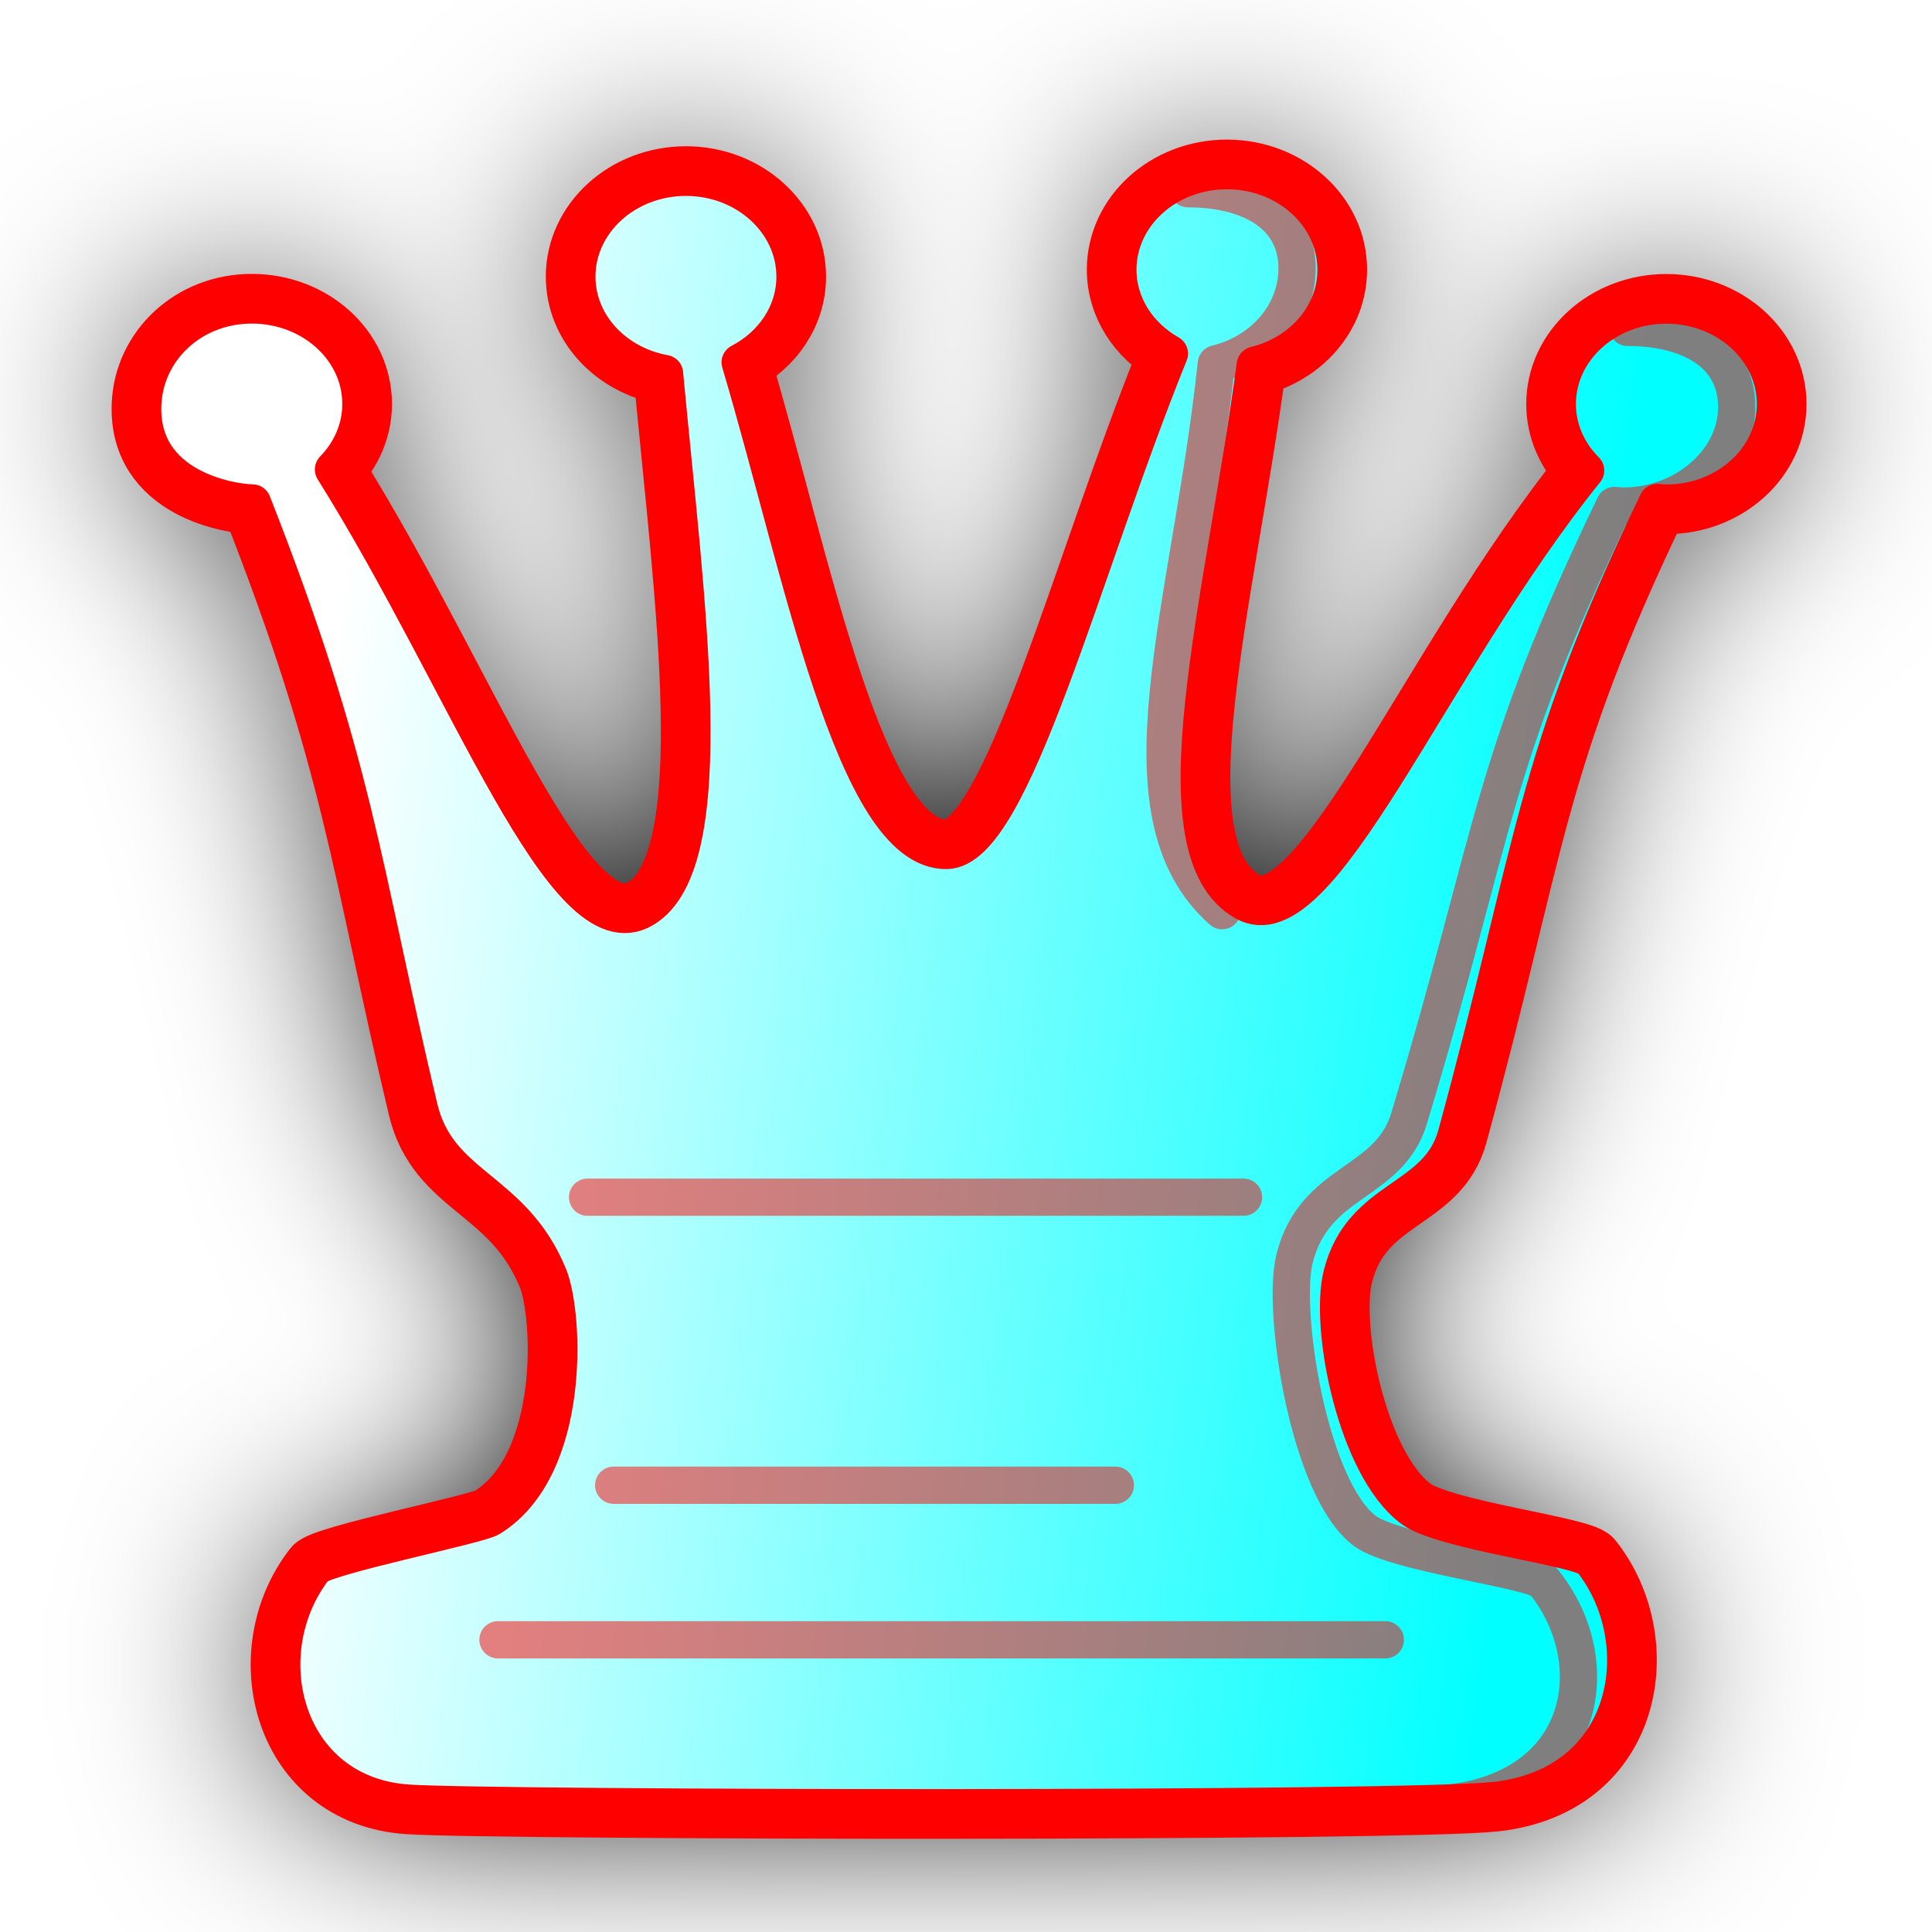
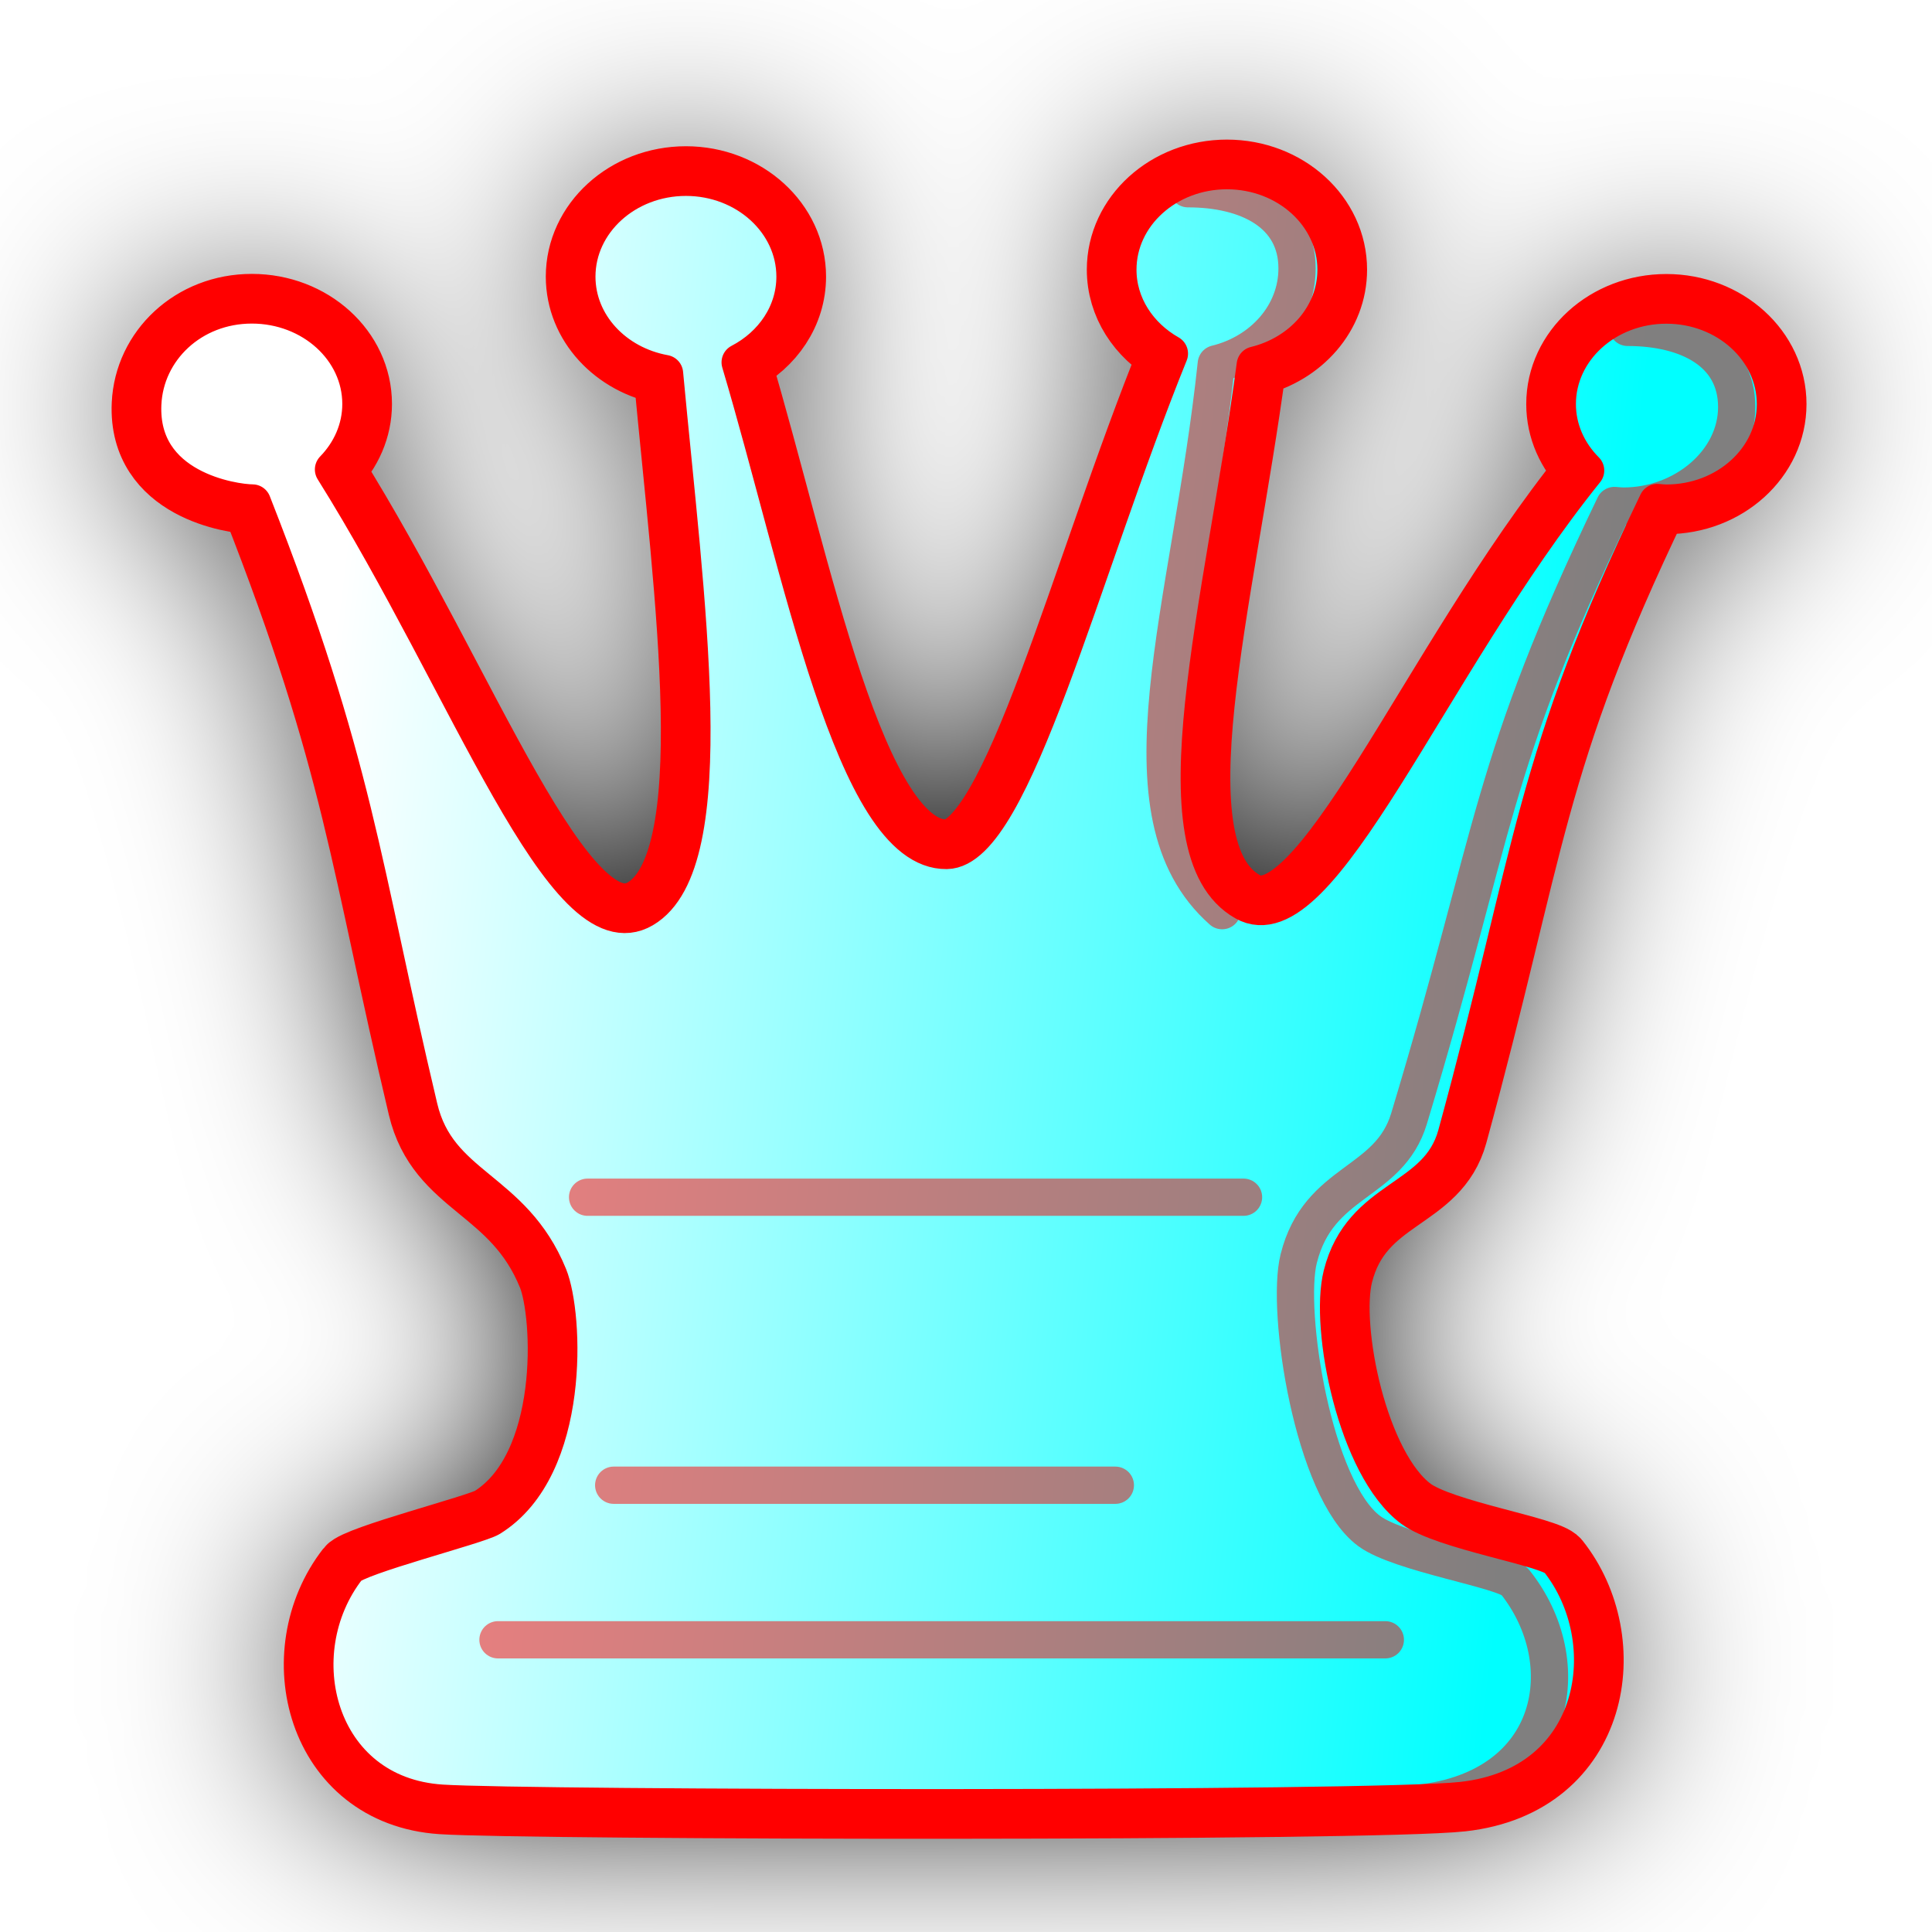
<svg xmlns="http://www.w3.org/2000/svg" xmlns:xlink="http://www.w3.org/1999/xlink" width="700pt" height="700pt" viewBox="0 0 933.333 933.333" version="1.1" id="queen">
  <style id="style-base">
    .base { 
      fill-opacity:1;
      fill-rule:evenodd;
      stroke-miterlimit:4;
      stroke-dasharray:none;
      stroke-linecap:round;
      stroke-linejoin:round;
      stroke-opacity:1
    }
    .shadow {
      stroke:none;
      filter:url(#filterBlur);
    }
  </style>
  <style id="stroke-medium">
    .stroke-medium {
      stroke-width: 18;
    }
  </style>
  <style id="stroke-heavy">
    .stroke-heavy {
      stroke-width: 21;
    }
  </style>
  <style id="stroke-boundary">
    .stroke-boundary {
      stroke-width: 30;
    }
  </style>
  <style id="stroke-color">
    .stroke-color {
      stroke:#ff0000;
    }
  </style>
  <style id="fill-color">
    .fill-color {
      fill:#00ff00;
    }
  </style>
  <defs id="defs1194">
    <linearGradient xlink:href="#fillGradient" id="main-gradient" gradientUnits="userSpaceOnUse" gradientTransform="matrix(6.248478,0,0,7.123961,-3974.844,-259.448)" x1="660.518" y1="90.377" x2="757.722" y2="103.719" />
    <linearGradient id="fillGradient">
      <stop id="stop0" offset="0" style="stop-color:#ffffff;stop-opacity:1;" />
      <stop id="stop1" offset="1" style="stop-color:#00ffff;stop-opacity:1;" />
    </linearGradient>
    <filter style="color-interpolation-filters:sRGB;" id="filterBlur" x="-0.152" y="-0.152" width="1.304" height="1.303">
      <feGaussianBlur stdDeviation="50 50" result="blur" id="feGaussianBlur13" />
    </filter>
  </defs>
-   <path id="shadow" d="m 592.728,82.443 c -29.09,0 -52.693,21.422 -52.693,47.834 0,17.116 9.995,32.085 24.891,40.542 -42.476,104.89 -75.827,239.617 -107.61,240.034 -44.695,0.587 -70.139,-136.44 -99.75,-235.805 15.848,-8.253 26.492,-23.65 26.492,-41.417 0,-26.412 -23.603,-47.98 -52.693,-47.98 -29.09,0 -52.693,21.568 -52.693,47.98 0,23.201 18.212,42.448 42.358,46.813 10.126,108.968 28.239,236.241 -10.173,258.761 -38.381,22.502 -84.2,-107.74 -149.746,-212.407 8.202,-8.436 13.246,-19.517 13.246,-31.646 0,-26.412 -23.603,-47.834 -52.693,-47.834 -29.09,0 -51.493,21.449 -52.693,47.834 -1.875,41.234 43.862,47.798 52.984,47.834 49.94,127.223 52.395,173.679 80.493,292.121 9.187,38.727 45.292,38.65 62.675,81.33 7.583,18.618 11.222,92.334 -28.259,116.845 -5.982,3.714 -80.577,18.569 -84.862,24.063 -32.077,41.13 -14.915,109.805 45.269,113.751 42.274,2.772 481.371,3.516 525.037,-1.312 67.003,-7.408 77.352,-77.465 46.434,-116.23 -4.736,-5.937 -71.621,-13.666 -86.463,-24.646 -27.106,-20.052 -40.417,-87.51 -34.064,-112.907 9.649,-38.572 46.438,-35.271 55.33,-67.754 38.281,-139.832 36.474,-179.45 97.097,-305.494 1.445,0.108 2.892,0.292 4.367,0.292 29.09,0 52.693,-21.422 52.693,-47.834 0,-26.412 -23.603,-47.834 -52.693,-47.834 -29.09,0 -52.693,21.422 -52.693,47.834 0,12.345 5.219,23.594 13.683,32.084 -76.159,94.624 -128.154,229.278 -164.791,208.503 -44.165,-25.044 -10.251,-143.698 5.203,-259.435 22.467,-5.473 39.01,-23.966 39.01,-46.084 0,-26.412 -23.603,-47.834 -52.693,-47.834 z" class="base shadow" style="fill:#000000" />
-   <path id="boundary" d="m 592.728,82.443 c -29.09,0 -52.693,21.422 -52.693,47.834 0,17.116 9.995,32.085 24.891,40.542 -42.476,104.89 -75.827,239.617 -107.61,240.034 -44.695,0.587 -70.139,-136.44 -99.75,-235.805 15.848,-8.253 26.492,-23.65 26.492,-41.417 0,-26.412 -23.603,-47.98 -52.693,-47.98 -29.09,0 -52.693,21.568 -52.693,47.98 0,23.201 18.212,42.448 42.358,46.813 10.126,108.968 28.239,236.241 -10.173,258.761 -38.381,22.502 -84.2,-107.74 -149.746,-212.407 8.202,-8.436 13.246,-19.517 13.246,-31.646 0,-26.412 -23.603,-47.834 -52.693,-47.834 -29.09,0 -51.493,21.449 -52.693,47.834 -1.875,41.234 43.862,47.798 52.984,47.834 49.94,127.223 52.395,173.679 80.493,292.121 9.187,38.727 45.292,38.65 62.675,81.33 7.583,18.618 11.222,92.334 -28.259,116.845 -5.982,3.714 -80.577,18.569 -84.862,24.063 -32.077,41.13 -14.915,109.805 45.269,113.751 42.274,2.772 481.371,3.516 525.037,-1.312 67.003,-7.408 77.352,-77.465 46.434,-116.23 -4.736,-5.937 -71.621,-13.666 -86.463,-24.646 -27.106,-20.052 -40.417,-87.51 -34.064,-112.907 9.649,-38.572 46.438,-35.271 55.33,-67.754 38.281,-139.832 36.474,-179.45 97.097,-305.494 1.445,0.108 2.892,0.292 4.367,0.292 29.09,0 52.693,-21.422 52.693,-47.834 0,-26.412 -23.603,-47.834 -52.693,-47.834 -29.09,0 -52.693,21.422 -52.693,47.834 0,12.345 5.219,23.594 13.683,32.084 -76.159,94.624 -128.154,229.278 -164.791,208.503 -44.165,-25.044 -10.251,-143.698 5.203,-259.435 22.467,-5.473 39.01,-23.966 39.01,-46.084 0,-26.412 -23.603,-47.834 -52.693,-47.834 z" class="base stroke-color stroke-boundary" style="fill:none" />
-   <path id="main" d="m 592.728,82.443 c -29.09,0 -52.693,21.422 -52.693,47.834 0,17.116 9.995,32.085 24.891,40.542 -42.476,104.89 -75.827,239.617 -107.61,240.034 -44.695,0.587 -70.139,-136.44 -99.75,-235.805 15.848,-8.253 26.492,-23.65 26.492,-41.417 0,-26.412 -23.603,-47.98 -52.693,-47.98 -29.09,0 -52.693,21.568 -52.693,47.98 0,23.201 18.212,42.448 42.358,46.813 10.126,108.968 28.239,236.241 -10.173,258.761 -38.381,22.502 -84.2,-107.74 -149.746,-212.407 8.202,-8.436 13.246,-19.517 13.246,-31.646 0,-26.412 -23.603,-47.834 -52.693,-47.834 -29.09,0 -51.493,21.449 -52.693,47.834 -1.875,41.234 43.862,47.798 52.984,47.834 49.94,127.223 52.395,173.679 80.493,292.121 9.187,38.727 45.292,38.65 62.675,81.33 7.583,18.618 11.222,92.334 -28.259,116.845 -5.982,3.714 -80.577,18.569 -84.862,24.063 -32.077,41.13 -14.915,109.805 45.269,113.751 42.274,2.772 481.371,3.516 525.037,-1.312 67.003,-7.408 77.352,-77.465 46.434,-116.23 -4.736,-5.937 -71.621,-13.666 -86.463,-24.646 -27.106,-20.052 -40.417,-87.51 -34.064,-112.907 9.649,-38.572 46.438,-35.271 55.33,-67.754 38.281,-139.832 36.474,-179.45 97.097,-305.494 1.445,0.108 2.892,0.292 4.367,0.292 29.09,0 52.693,-21.422 52.693,-47.834 0,-26.412 -23.603,-47.834 -52.693,-47.834 -29.09,0 -52.693,21.422 -52.693,47.834 0,12.345 5.219,23.594 13.683,32.084 -76.159,94.624 -128.154,229.278 -164.791,208.503 -44.165,-25.044 -10.251,-143.698 5.203,-259.435 22.467,-5.473 39.01,-23.966 39.01,-46.084 0,-26.412 -23.603,-47.834 -52.693,-47.834 z" class="base stroke-color stroke-medium" style="fill:url(#main-gradient)" />
+   <path id="shadow" d="m 592.728,82.443 c -29.09,0 -52.693,21.422 -52.693,47.834 0,17.116 9.995,32.085 24.891,40.542 -42.476,104.89 -75.827,239.617 -107.61,240.034 -44.695,0.587 -70.139,-136.44 -99.75,-235.805 15.848,-8.253 26.492,-23.65 26.492,-41.417 0,-26.412 -23.603,-47.98 -52.693,-47.98 -29.09,0 -52.693,21.568 -52.693,47.98 0,23.201 18.212,42.448 42.358,46.813 10.126,108.968 28.239,236.241 -10.173,258.761 -38.381,22.502 -84.2,-107.74 -149.746,-212.407 8.202,-8.436 13.246,-19.517 13.246,-31.646 0,-26.412 -23.603,-47.834 -52.693,-47.834 -29.09,0 -51.493,21.449 -52.693,47.834 -1.875,41.234 43.862,47.798 52.984,47.834 49.94,127.223 52.395,173.679 80.493,292.121 9.187,38.727 45.292,38.65 62.675,81.33 7.583,18.618 11.222,92.334 -28.259,116.845 -5.982,3.714 -64.577,18.569 -68.862,24.063 -32.077,41.13 -14.915,109.805 45.269,113.751 42.274,2.772 449.371,3.516 493.037,-1.312 67.003,-7.408 77.352,-77.465 46.434,-116.23 -4.736,-5.937 -55.621,-13.666 -70.463,-24.646 -27.106,-20.052 -40.417,-87.51 -34.064,-112.907 9.649,-38.572 46.438,-35.271 55.33,-67.754 38.281,-139.832 36.474,-179.45 97.097,-305.494 1.445,0.108 2.892,0.292 4.367,0.292 29.09,0 52.693,-21.422 52.693,-47.834 0,-26.412 -23.603,-47.834 -52.693,-47.834 -29.09,0 -52.693,21.422 -52.693,47.834 0,12.345 5.219,23.594 13.683,32.084 -76.159,94.624 -128.154,229.278 -164.791,208.503 -44.165,-25.044 -10.251,-143.698 5.203,-259.435 22.467,-5.473 39.01,-23.966 39.01,-46.084 0,-26.412 -23.603,-47.834 -52.693,-47.834 z" class="base shadow" style="fill:#000000" />
+   <path id="boundary" d="m 592.728,82.443 c -29.09,0 -52.693,21.422 -52.693,47.834 0,17.116 9.995,32.085 24.891,40.542 -42.476,104.89 -75.827,239.617 -107.61,240.034 -44.695,0.587 -70.139,-136.44 -99.75,-235.805 15.848,-8.253 26.492,-23.65 26.492,-41.417 0,-26.412 -23.603,-47.98 -52.693,-47.98 -29.09,0 -52.693,21.568 -52.693,47.98 0,23.201 18.212,42.448 42.358,46.813 10.126,108.968 28.239,236.241 -10.173,258.761 -38.381,22.502 -84.2,-107.74 -149.746,-212.407 8.202,-8.436 13.246,-19.517 13.246,-31.646 0,-26.412 -23.603,-47.834 -52.693,-47.834 -29.09,0 -51.493,21.449 -52.693,47.834 -1.875,41.234 43.862,47.798 52.984,47.834 49.94,127.223 52.395,173.679 80.493,292.121 9.187,38.727 45.292,38.65 62.675,81.33 7.583,18.618 11.222,92.334 -28.259,116.845 -5.982,3.714 -64.577,18.569 -68.862,24.063 -32.077,41.13 -14.915,109.805 45.269,113.751 42.274,2.772 449.371,3.516 493.037,-1.312 67.003,-7.408 77.352,-77.465 46.434,-116.23 -4.736,-5.937 -55.621,-13.666 -70.463,-24.646 -27.106,-20.052 -40.417,-87.51 -34.064,-112.907 9.649,-38.572 46.438,-35.271 55.33,-67.754 38.281,-139.832 36.474,-179.45 97.097,-305.494 1.445,0.108 2.892,0.292 4.367,0.292 29.09,0 52.693,-21.422 52.693,-47.834 0,-26.412 -23.603,-47.834 -52.693,-47.834 -29.09,0 -52.693,21.422 -52.693,47.834 0,12.345 5.219,23.594 13.683,32.084 -76.159,94.624 -128.154,229.278 -164.791,208.503 -44.165,-25.044 -10.251,-143.698 5.203,-259.435 22.467,-5.473 39.01,-23.966 39.01,-46.084 0,-26.412 -23.603,-47.834 -52.693,-47.834 z" class="base stroke-color stroke-boundary" style="fill:none" />
+   <path id="main" d="m 592.728,82.443 c -29.09,0 -52.693,21.422 -52.693,47.834 0,17.116 9.995,32.085 24.891,40.542 -42.476,104.89 -75.827,239.617 -107.61,240.034 -44.695,0.587 -70.139,-136.44 -99.75,-235.805 15.848,-8.253 26.492,-23.65 26.492,-41.417 0,-26.412 -23.603,-47.98 -52.693,-47.98 -29.09,0 -52.693,21.568 -52.693,47.98 0,23.201 18.212,42.448 42.358,46.813 10.126,108.968 28.239,236.241 -10.173,258.761 -38.381,22.502 -84.2,-107.74 -149.746,-212.407 8.202,-8.436 13.246,-19.517 13.246,-31.646 0,-26.412 -23.603,-47.834 -52.693,-47.834 -29.09,0 -51.493,21.449 -52.693,47.834 -1.875,41.234 43.862,47.798 52.984,47.834 49.94,127.223 52.395,173.679 80.493,292.121 9.187,38.727 45.292,38.65 62.675,81.33 7.583,18.618 11.222,92.334 -28.259,116.845 -5.982,3.714 -64.577,18.569 -68.862,24.063 -32.077,41.13 -14.915,109.805 45.269,113.751 42.274,2.772 449.371,3.516 493.037,-1.312 67.003,-7.408 77.352,-77.465 46.434,-116.23 -4.736,-5.937 -55.621,-13.666 -70.463,-24.646 -27.106,-20.052 -40.417,-87.51 -34.064,-112.907 9.649,-38.572 46.438,-35.271 55.33,-67.754 38.281,-139.832 36.474,-179.45 97.097,-305.494 1.445,0.108 2.892,0.292 4.367,0.292 29.09,0 52.693,-21.422 52.693,-47.834 0,-26.412 -23.603,-47.834 -52.693,-47.834 -29.09,0 -52.693,21.422 -52.693,47.834 0,12.345 5.219,23.594 13.683,32.084 -76.159,94.624 -128.154,229.278 -164.791,208.503 -44.165,-25.044 -10.251,-143.698 5.203,-259.435 22.467,-5.473 39.01,-23.966 39.01,-46.084 0,-26.412 -23.603,-47.834 -52.693,-47.834 z" class="base stroke-color stroke-medium" style="fill:url(#main-gradient)" />
  <path id="deco-lines" class="base stroke-color stroke-medium" style="opacity:0.5;fill:none" d="m 283.857,578.365 h 316.878 z m 12.615,139.134 h 242.339 z m -55.9,74.667 h 428.669 z" />
-   <path class="base stroke-color stroke-medium" style="opacity:0.5;fill:none" d="m 590.403,439.928 c -53.068,-46.891 -15.382,-145.834 -2.82,-264.168 22.467,-5.473 39.01,-23.966 39.01,-46.084 0,-26.412 -23.603,-38.5 -52.693,-38.5 m 125.581,780.006 c 67.003,-7.408 77.352,-68.131 46.434,-106.897 -4.736,-5.937 -71.621,-13.666 -86.463,-24.646 -27.106,-20.052 -40.417,-106.177 -34.064,-131.574 9.649,-38.572 45.604,-35.511 55.33,-67.754 42.402,-140.555 38.585,-170.068 99.207,-296.113 1.445,0.108 2.892,0.292 4.367,0.292 29.09,0 54.693,-21.422 54.693,-47.834 0,-26.412 -23.603,-38.5 -52.693,-38.5" id="deco-side" />
+   <path class="base stroke-color stroke-medium" style="opacity:0.5;fill:none" d="m 590.403,439.928 c -53.068,-46.891 -15.382,-145.834 -2.82,-264.168 22.467,-5.473 39.01,-23.966 39.01,-46.084 0,-26.412 -23.603,-38.5 -52.693,-38.5 m 111.581,780.006 c 67.003,-7.408 77.352,-68.131 46.434,-106.897 -4.736,-5.937 -55.621,-13.666 -70.463,-24.646 -27.106,-20.052 -40.417,-106.177 -34.064,-131.574 9.649,-38.572 43.604,-35.511 53.33,-67.754 42.402,-140.555 38.585,-170.068 99.207,-296.113 1.445,0.108 2.892,0.292 4.367,0.292 29.09,0 54.693,-21.422 54.693,-47.834 0,-26.412 -23.603,-38.5 -52.693,-38.5" id="deco-side" />
</svg>
